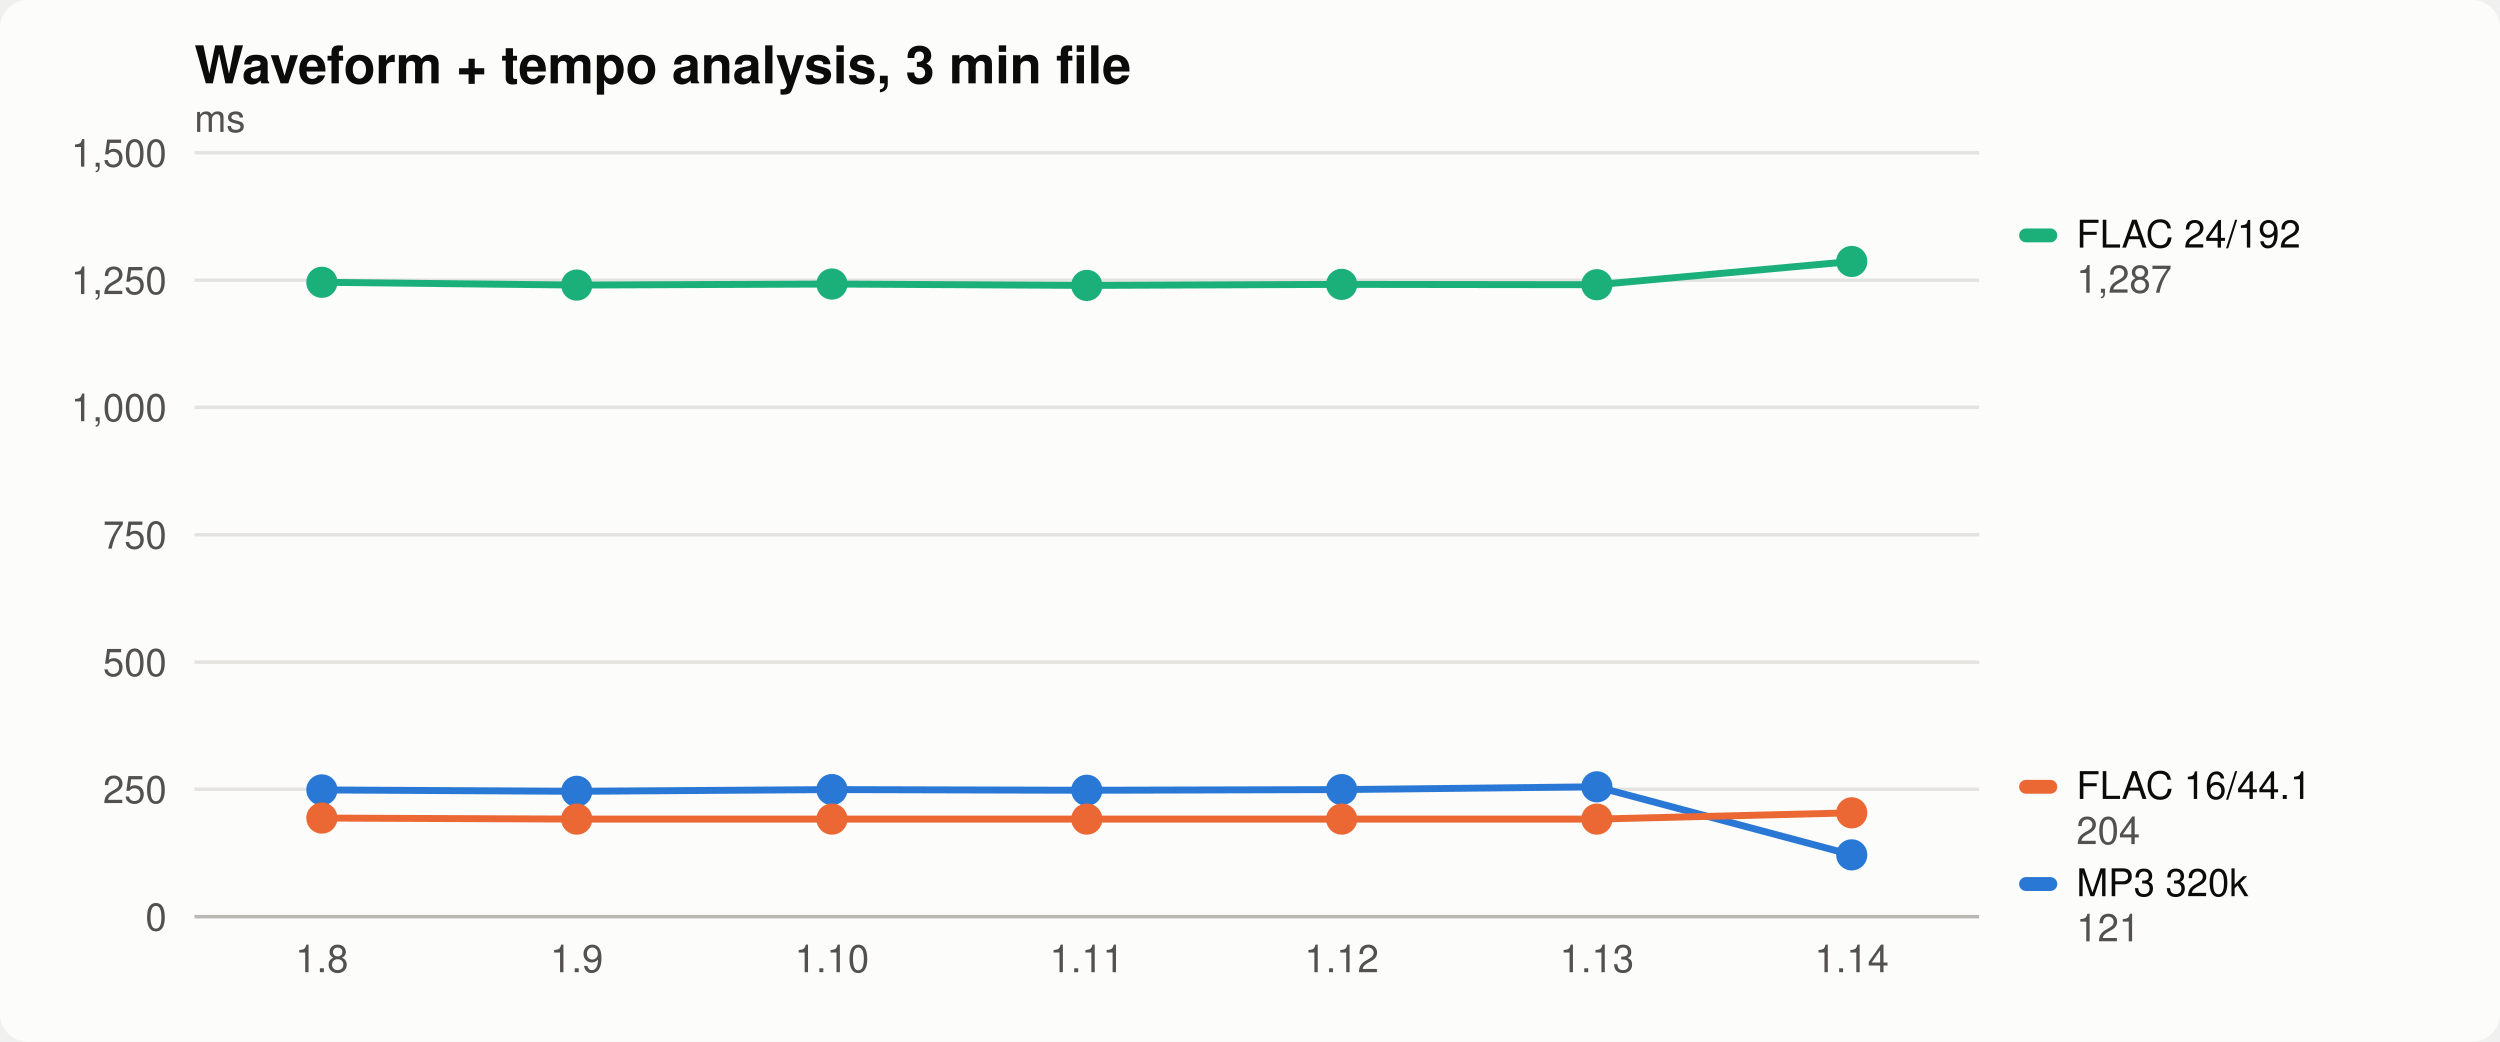
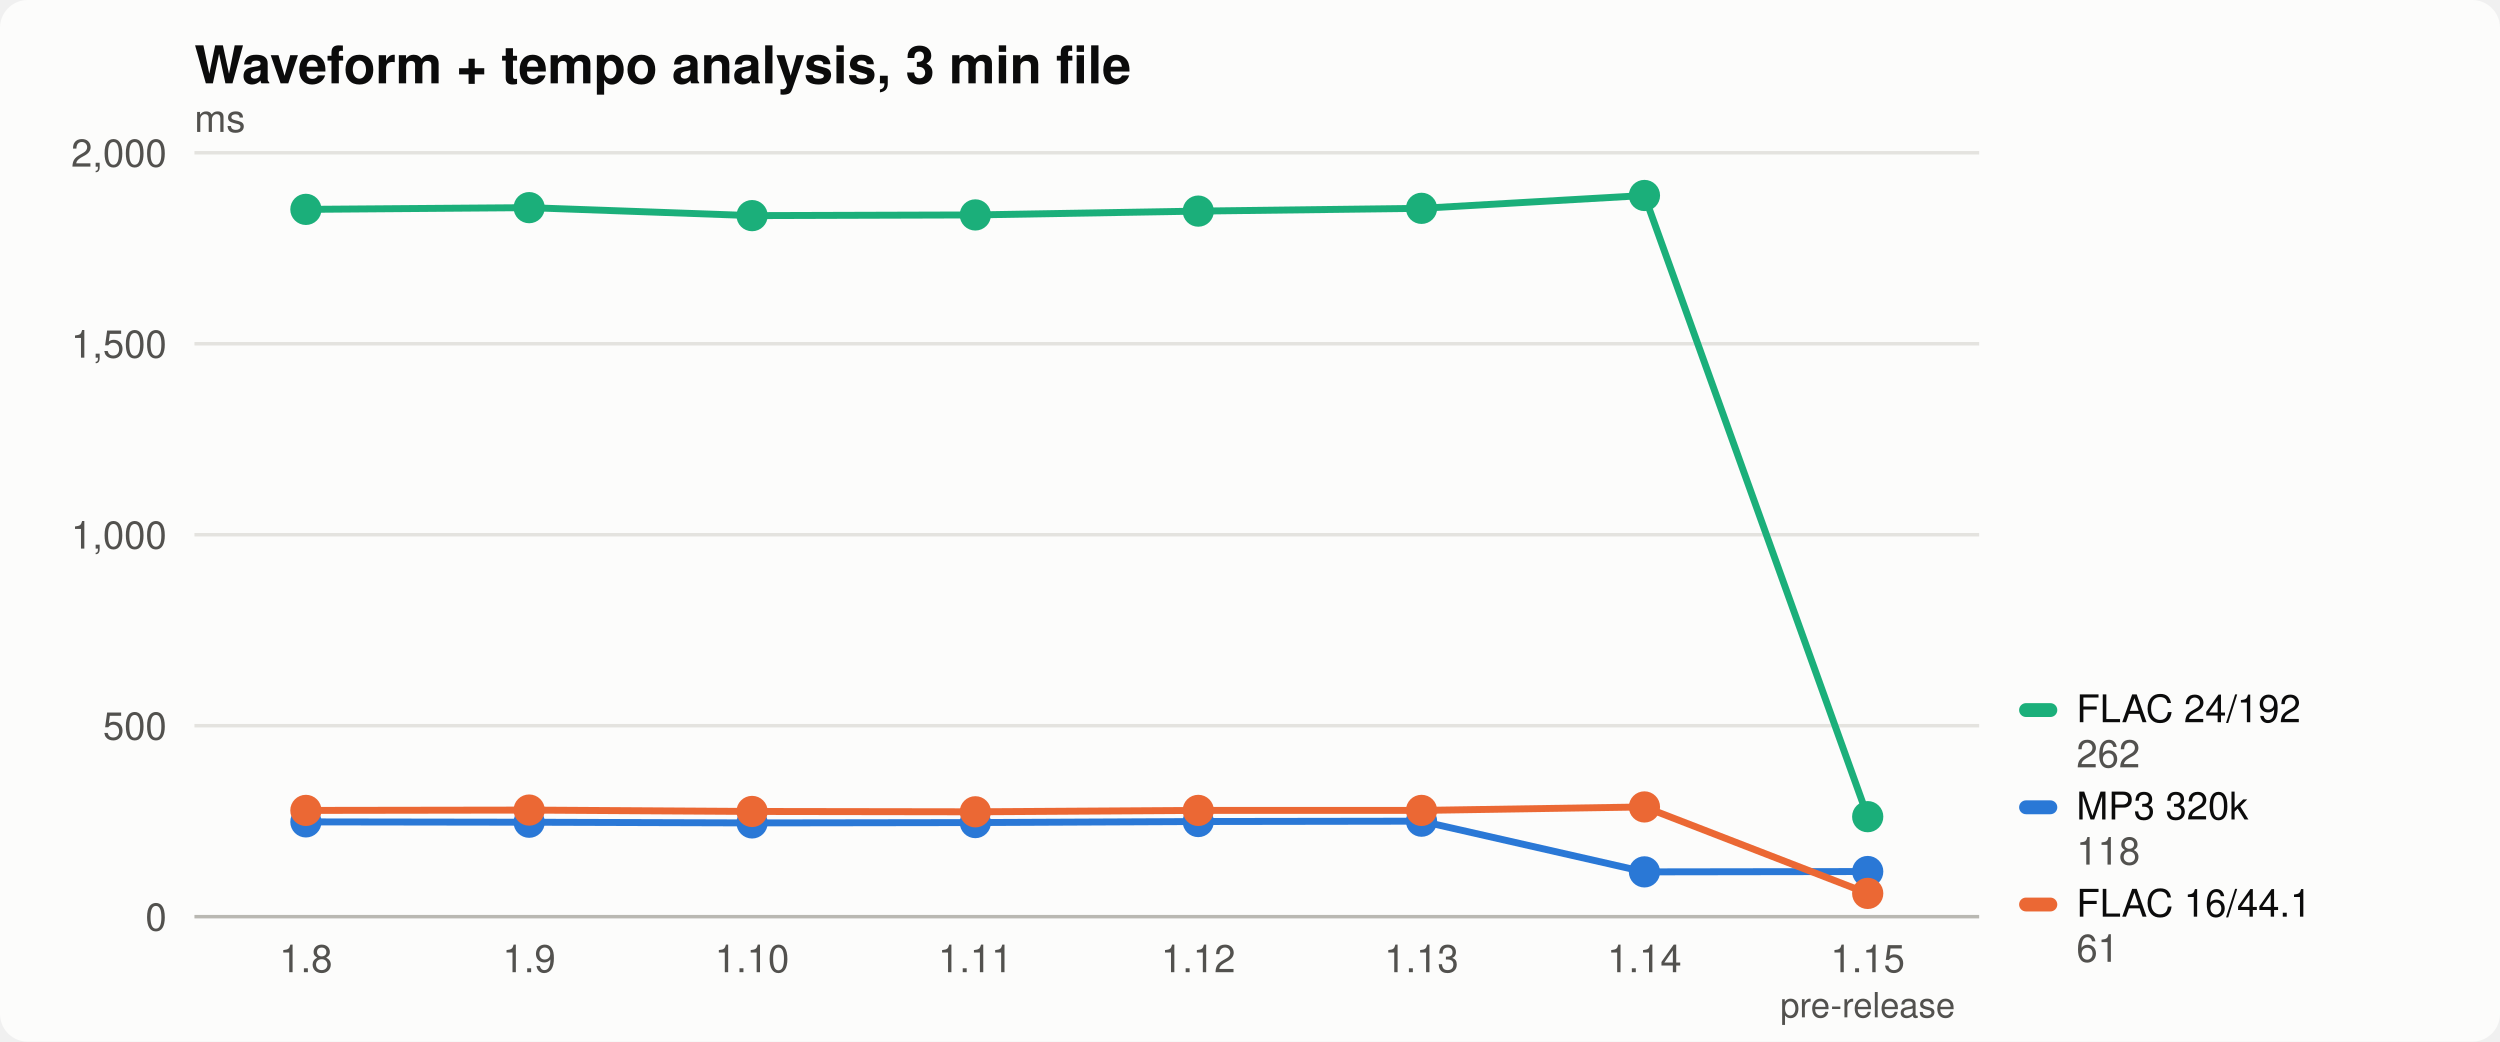
<svg xmlns="http://www.w3.org/2000/svg" viewBox="0 0 720 300" width="720" height="300" font-family="-apple-system,BlinkMacSystemFont,Segoe UI,Helvetica,Arial,sans-serif" role="img" aria-label="Waveform + tempo analysis, 3 min file">
  <style>.bg{fill:#fcfcfb}.t{fill:#0b0b0b}.m{fill:#52514e}.g{stroke:#e4e3df}.a{stroke:#b9b8b2}.s0{stroke:#2a78d6;fill:#2a78d6}.s1{stroke:#eb6834;fill:#eb6834}.s2{stroke:#1baf7a;fill:#1baf7a}.s3{stroke:#eda100;fill:#eda100}@media (prefers-color-scheme:dark){.bg{fill:#1a1a19}.t{fill:#ffffff}.m{fill:#c3c2b7}.g{stroke:#2f2f2d}.a{stroke:#555550}.s0{stroke:#3987e5;fill:#3987e5}.s1{stroke:#d95926;fill:#d95926}.s2{stroke:#199e70;fill:#199e70}.s3{stroke:#c98500;fill:#c98500}}.l{fill:none;stroke-width:2;stroke-linejoin:round;stroke-linecap:round}</style>
  <rect class="bg" width="720" height="300" rx="8" />
  <text class="t" x="56" y="24" font-size="15" font-weight="600">Waveform + tempo analysis, 3 min file</text>
  <text class="m" x="56" y="38" font-size="11">ms</text>
  <line class="a" x1="56" x2="570" y1="264.0" y2="264.0" />
  <text class="m" x="48" y="268.0" font-size="11" text-anchor="end">0</text>
-   <line class="g" x1="56" x2="570" y1="227.3" y2="227.3" />
-   <text class="m" x="48" y="231.3" font-size="11" text-anchor="end">250</text>
-   <line class="g" x1="56" x2="570" y1="190.7" y2="190.7" />
-   <text class="m" x="48" y="194.7" font-size="11" text-anchor="end">500</text>
+   <line class="g" x1="56" x2="570" y1="209.0" y2="209.0" />
+   <text class="m" x="48" y="213.0" font-size="11" text-anchor="end">500</text>
  <line class="g" x1="56" x2="570" y1="154.0" y2="154.0" />
-   <text class="m" x="48" y="158.0" font-size="11" text-anchor="end">750</text>
-   <line class="g" x1="56" x2="570" y1="117.3" y2="117.3" />
-   <text class="m" x="48" y="121.3" font-size="11" text-anchor="end">1,000</text>
-   <line class="g" x1="56" x2="570" y1="80.7" y2="80.7" />
-   <text class="m" x="48" y="84.7" font-size="11" text-anchor="end">1,250</text>
+   <text class="m" x="48" y="158.0" font-size="11" text-anchor="end">1,000</text>
+   <line class="g" x1="56" x2="570" y1="99.0" y2="99.0" />
+   <text class="m" x="48" y="103.0" font-size="11" text-anchor="end">1,500</text>
  <line class="g" x1="56" x2="570" y1="44.0" y2="44.0" />
-   <text class="m" x="48" y="48.0" font-size="11" text-anchor="end">1,500</text>
-   <text class="m" x="92.7" y="280" font-size="11" text-anchor="middle">1.8</text>
-   <text class="m" x="166.1" y="280" font-size="11" text-anchor="middle">1.9</text>
-   <text class="m" x="239.6" y="280" font-size="11" text-anchor="middle">1.10</text>
-   <text class="m" x="313.0" y="280" font-size="11" text-anchor="middle">1.11</text>
-   <text class="m" x="386.4" y="280" font-size="11" text-anchor="middle">1.12</text>
-   <text class="m" x="459.9" y="280" font-size="11" text-anchor="middle">1.13</text>
-   <text class="m" x="533.3" y="280" font-size="11" text-anchor="middle">1.14</text>
-   <path class="l s0" d="M92.7,227.5 L166.1,227.9 L239.6,227.4 L313.0,227.6 L386.4,227.4 L459.9,226.6 L533.3,246.2" />
-   <circle class="s0" cx="92.7" cy="227.5" r="4" stroke="none" />
-   <circle class="s0" cx="166.1" cy="227.9" r="4" stroke="none" />
-   <circle class="s0" cx="239.6" cy="227.4" r="4" stroke="none" />
-   <circle class="s0" cx="313.0" cy="227.6" r="4" stroke="none" />
-   <circle class="s0" cx="386.4" cy="227.4" r="4" stroke="none" />
-   <circle class="s0" cx="459.9" cy="226.6" r="4" stroke="none" />
-   <circle class="s0" cx="533.3" cy="246.2" r="4" stroke="none" />
-   <path class="l s1" d="M92.7,235.6 L166.1,235.9 L239.6,235.9 L313.0,235.9 L386.4,235.9 L459.9,235.9 L533.3,234.1" />
-   <circle class="s1" cx="92.7" cy="235.6" r="4" stroke="none" />
-   <circle class="s1" cx="166.1" cy="235.9" r="4" stroke="none" />
-   <circle class="s1" cx="239.6" cy="235.9" r="4" stroke="none" />
-   <circle class="s1" cx="313.0" cy="235.9" r="4" stroke="none" />
-   <circle class="s1" cx="386.4" cy="235.9" r="4" stroke="none" />
-   <circle class="s1" cx="459.9" cy="235.9" r="4" stroke="none" />
-   <circle class="s1" cx="533.3" cy="234.1" r="4" stroke="none" />
-   <path class="l s2" d="M92.7,81.3 L166.1,82.1 L239.6,81.8 L313.0,82.2 L386.4,81.9 L459.9,82.0 L533.3,75.3" />
-   <circle class="s2" cx="92.7" cy="81.3" r="4" stroke="none" />
-   <circle class="s2" cx="166.1" cy="82.1" r="4" stroke="none" />
-   <circle class="s2" cx="239.6" cy="81.8" r="4" stroke="none" />
-   <circle class="s2" cx="313.0" cy="82.2" r="4" stroke="none" />
-   <circle class="s2" cx="386.4" cy="81.9" r="4" stroke="none" />
-   <circle class="s2" cx="459.9" cy="82.0" r="4" stroke="none" />
-   <circle class="s2" cx="533.3" cy="75.3" r="4" stroke="none" />
-   <rect class="s2" x="582" y="66.3" width="10" height="3" rx="1.5" stroke="none" />
-   <text class="t" x="598" y="71.3" font-size="11">FLAC 24/192</text>
-   <text class="m" x="598" y="84.3" font-size="11">1,287</text>
-   <rect class="s1" x="582" y="225.1" width="10" height="3" rx="1.5" stroke="none" />
-   <text class="t" x="598" y="230.1" font-size="11">FLAC 16/44.1</text>
-   <text class="m" x="598" y="243.1" font-size="11">204</text>
-   <rect class="s0" x="582" y="253.1" width="10" height="3" rx="1.5" stroke="none" />
-   <text class="t" x="598" y="258.1" font-size="11">MP3 320k</text>
-   <text class="m" x="598" y="271.1" font-size="11">121</text>
+   <text class="m" x="48" y="48.0" font-size="11" text-anchor="end">2,000</text>
+   <text class="m" x="88.1" y="280" font-size="11" text-anchor="middle">1.8</text>
+   <text class="m" x="152.4" y="280" font-size="11" text-anchor="middle">1.9</text>
+   <text class="m" x="216.6" y="280" font-size="11" text-anchor="middle">1.10</text>
+   <text class="m" x="280.9" y="280" font-size="11" text-anchor="middle">1.11</text>
+   <text class="m" x="345.1" y="280" font-size="11" text-anchor="middle">1.12</text>
+   <text class="m" x="409.4" y="280" font-size="11" text-anchor="middle">1.13</text>
+   <text class="m" x="473.6" y="280" font-size="11" text-anchor="middle">1.14</text>
+   <text class="m" x="537.9" y="280" font-size="11" text-anchor="middle">1.15</text>
+   <text class="m" x="537.9" y="293" font-size="10" text-anchor="middle">pre-release</text>
+   <path class="l s0" d="M88.1,236.7 L152.4,236.8 L216.6,237.0 L280.9,236.9 L345.1,236.6 L409.4,236.5 L473.6,251.1 L537.9,251.0" />
+   <circle class="s0" cx="88.1" cy="236.7" r="4" stroke="none" />
+   <circle class="s0" cx="152.4" cy="236.8" r="4" stroke="none" />
+   <circle class="s0" cx="216.6" cy="237.0" r="4" stroke="none" />
+   <circle class="s0" cx="280.9" cy="236.9" r="4" stroke="none" />
+   <circle class="s0" cx="345.1" cy="236.6" r="4" stroke="none" />
+   <circle class="s0" cx="409.4" cy="236.5" r="4" stroke="none" />
+   <circle class="s0" cx="473.6" cy="251.1" r="4" stroke="none" />
+   <circle class="s0" cx="537.9" cy="251.0" r="4" stroke="none" />
+   <path class="l s1" d="M88.1,233.4 L152.4,233.3 L216.6,233.7 L280.9,233.8 L345.1,233.4 L409.4,233.4 L473.6,232.4 L537.9,257.3" />
+   <circle class="s1" cx="88.1" cy="233.4" r="4" stroke="none" />
+   <circle class="s1" cx="152.4" cy="233.3" r="4" stroke="none" />
+   <circle class="s1" cx="216.6" cy="233.7" r="4" stroke="none" />
+   <circle class="s1" cx="280.9" cy="233.8" r="4" stroke="none" />
+   <circle class="s1" cx="345.1" cy="233.4" r="4" stroke="none" />
+   <circle class="s1" cx="409.4" cy="233.4" r="4" stroke="none" />
+   <circle class="s1" cx="473.6" cy="232.4" r="4" stroke="none" />
+   <circle class="s1" cx="537.9" cy="257.3" r="4" stroke="none" />
+   <path class="l s2" d="M88.1,60.3 L152.4,59.8 L216.6,62.1 L280.9,61.9 L345.1,60.8 L409.4,60.0 L473.6,56.3 L537.9,235.2" />
+   <circle class="s2" cx="88.1" cy="60.3" r="4" stroke="none" />
+   <circle class="s2" cx="152.4" cy="59.8" r="4" stroke="none" />
+   <circle class="s2" cx="216.6" cy="62.1" r="4" stroke="none" />
+   <circle class="s2" cx="280.9" cy="61.9" r="4" stroke="none" />
+   <circle class="s2" cx="345.1" cy="60.8" r="4" stroke="none" />
+   <circle class="s2" cx="409.4" cy="60.0" r="4" stroke="none" />
+   <circle class="s2" cx="473.6" cy="56.3" r="4" stroke="none" />
+   <circle class="s2" cx="537.9" cy="235.2" r="4" stroke="none" />
+   <rect class="s2" x="582" y="203.0" width="10" height="3" rx="1.5" stroke="none" />
+   <text class="t" x="598" y="208.0" font-size="11">FLAC 24/192</text>
+   <text class="m" x="598" y="221.0" font-size="11">262</text>
+   <rect class="s0" x="582" y="231.0" width="10" height="3" rx="1.5" stroke="none" />
+   <text class="t" x="598" y="236.0" font-size="11">MP3 320k</text>
+   <text class="m" x="598" y="249.0" font-size="11">118</text>
+   <rect class="s1" x="582" y="259.0" width="10" height="3" rx="1.5" stroke="none" />
+   <text class="t" x="598" y="264.0" font-size="11">FLAC 16/44.1</text>
+   <text class="m" x="598" y="277.0" font-size="11">61</text>
</svg>
